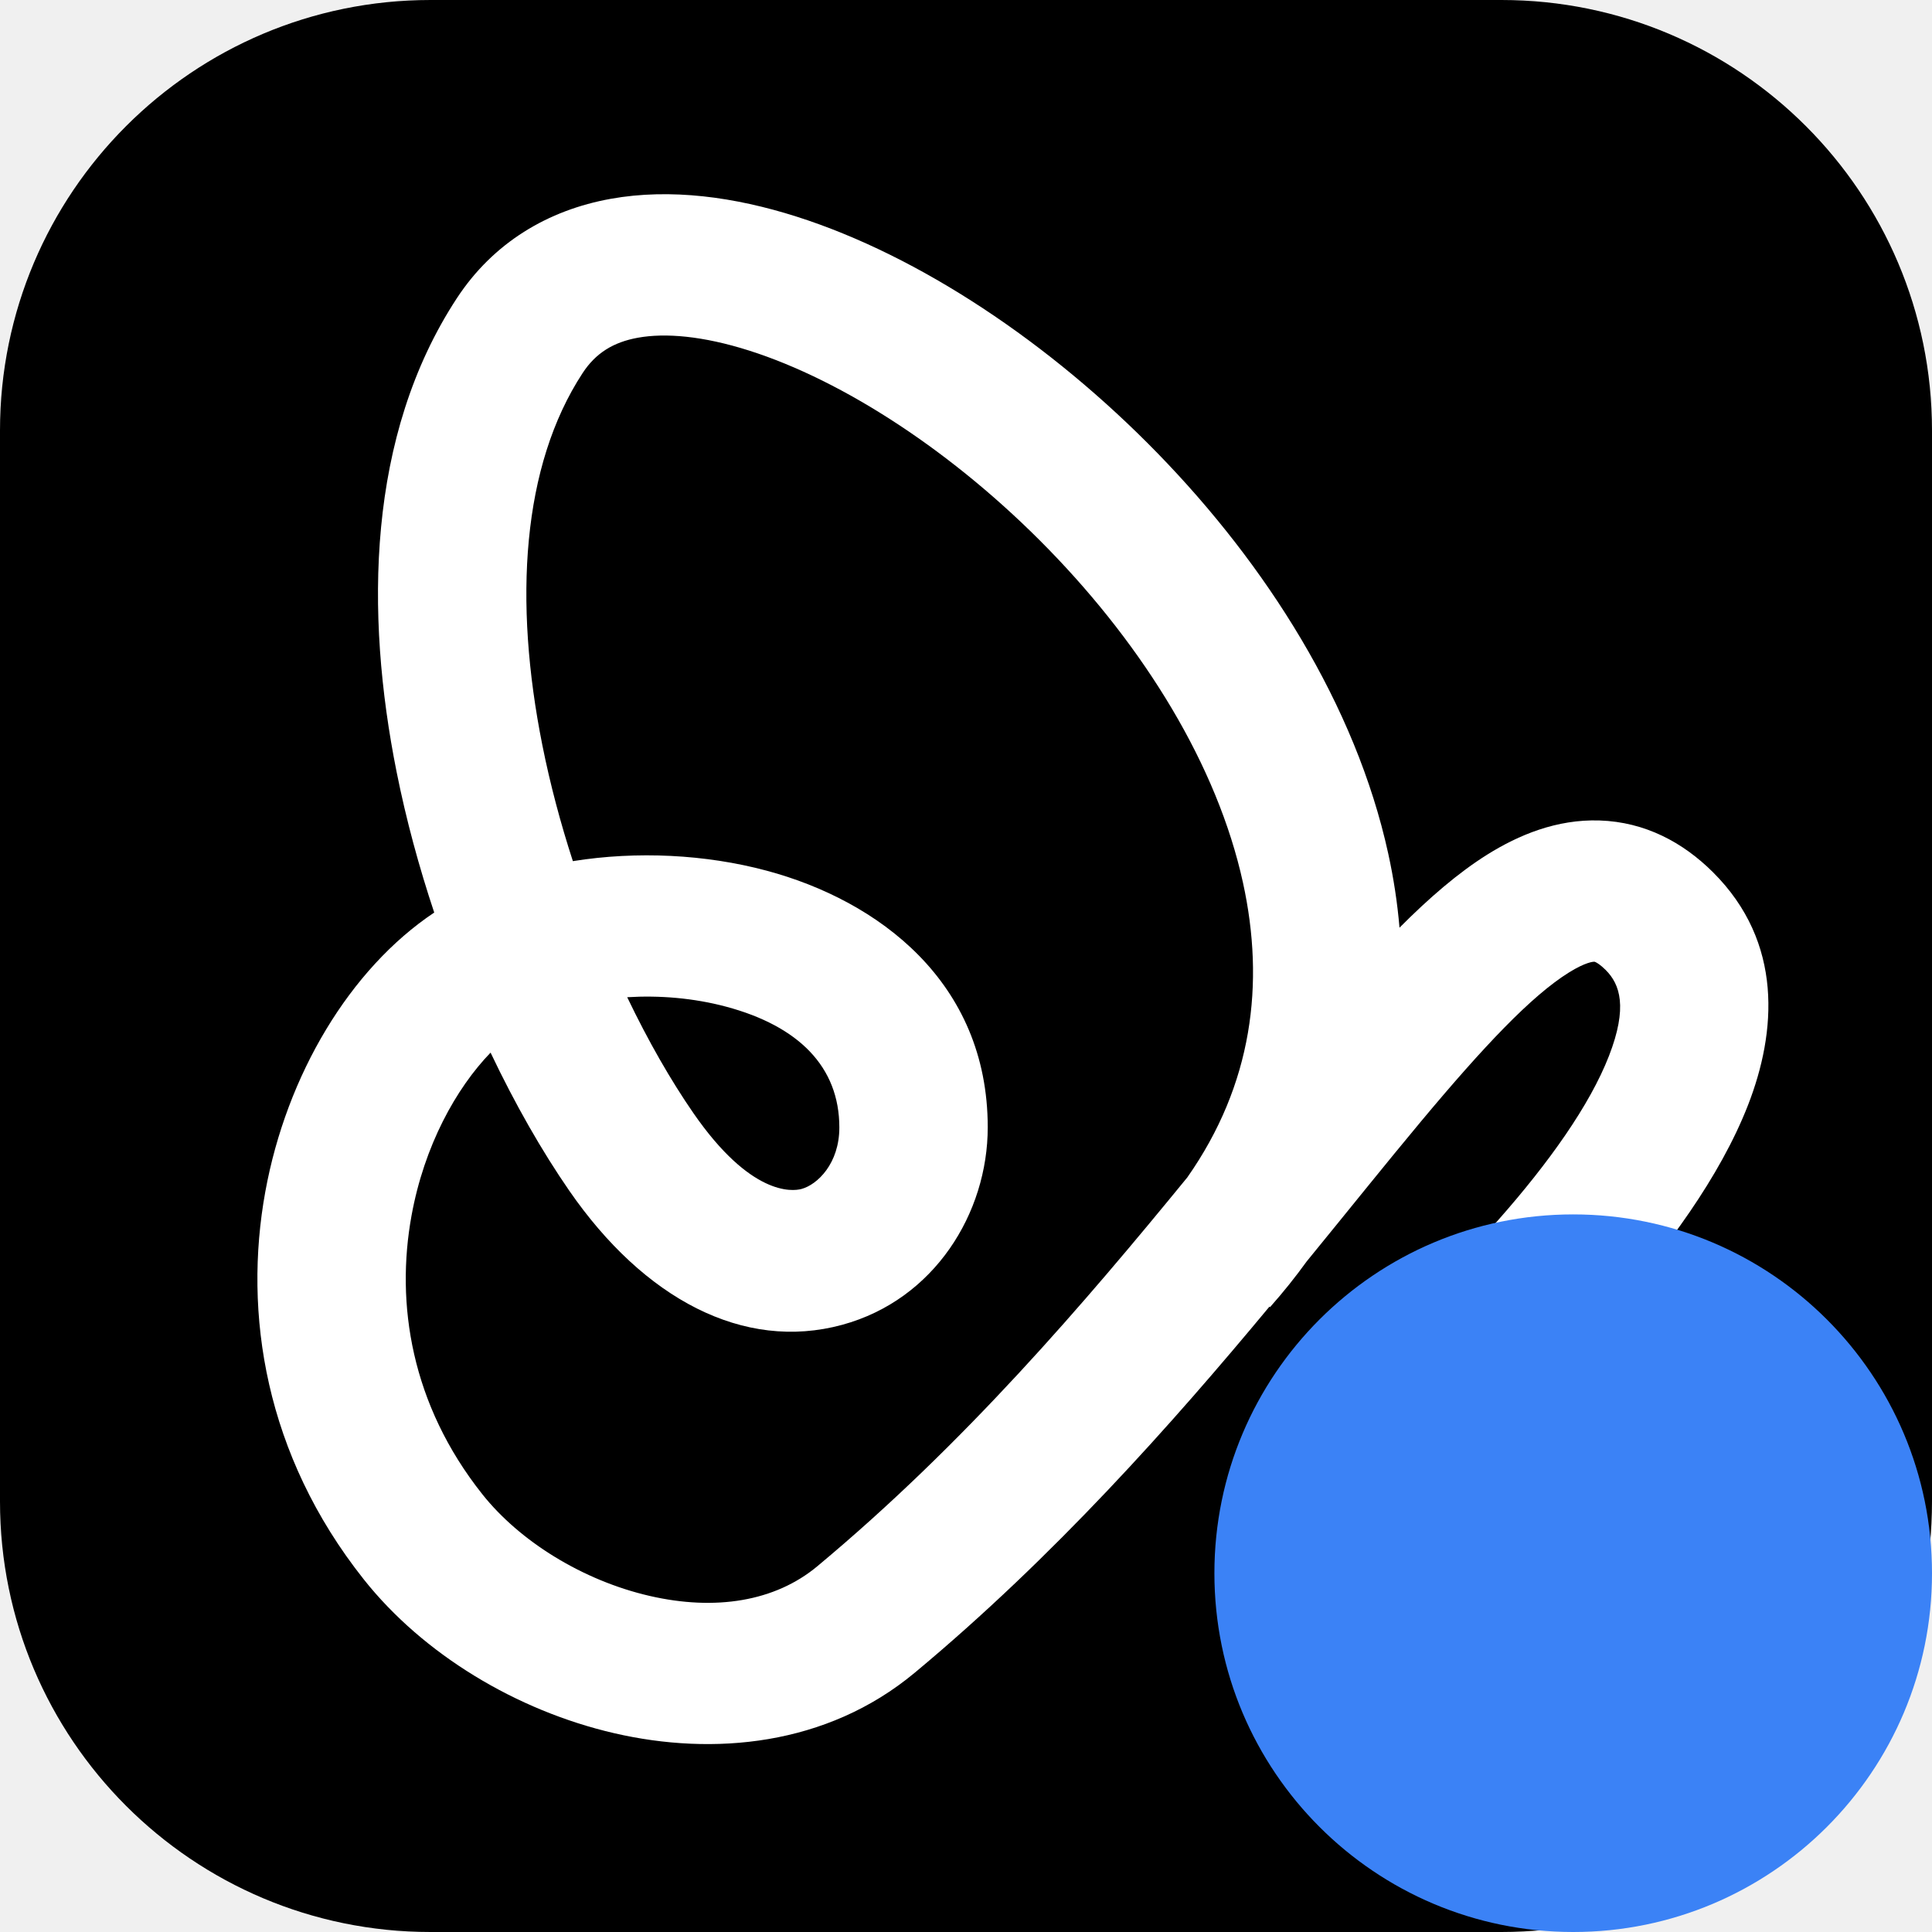
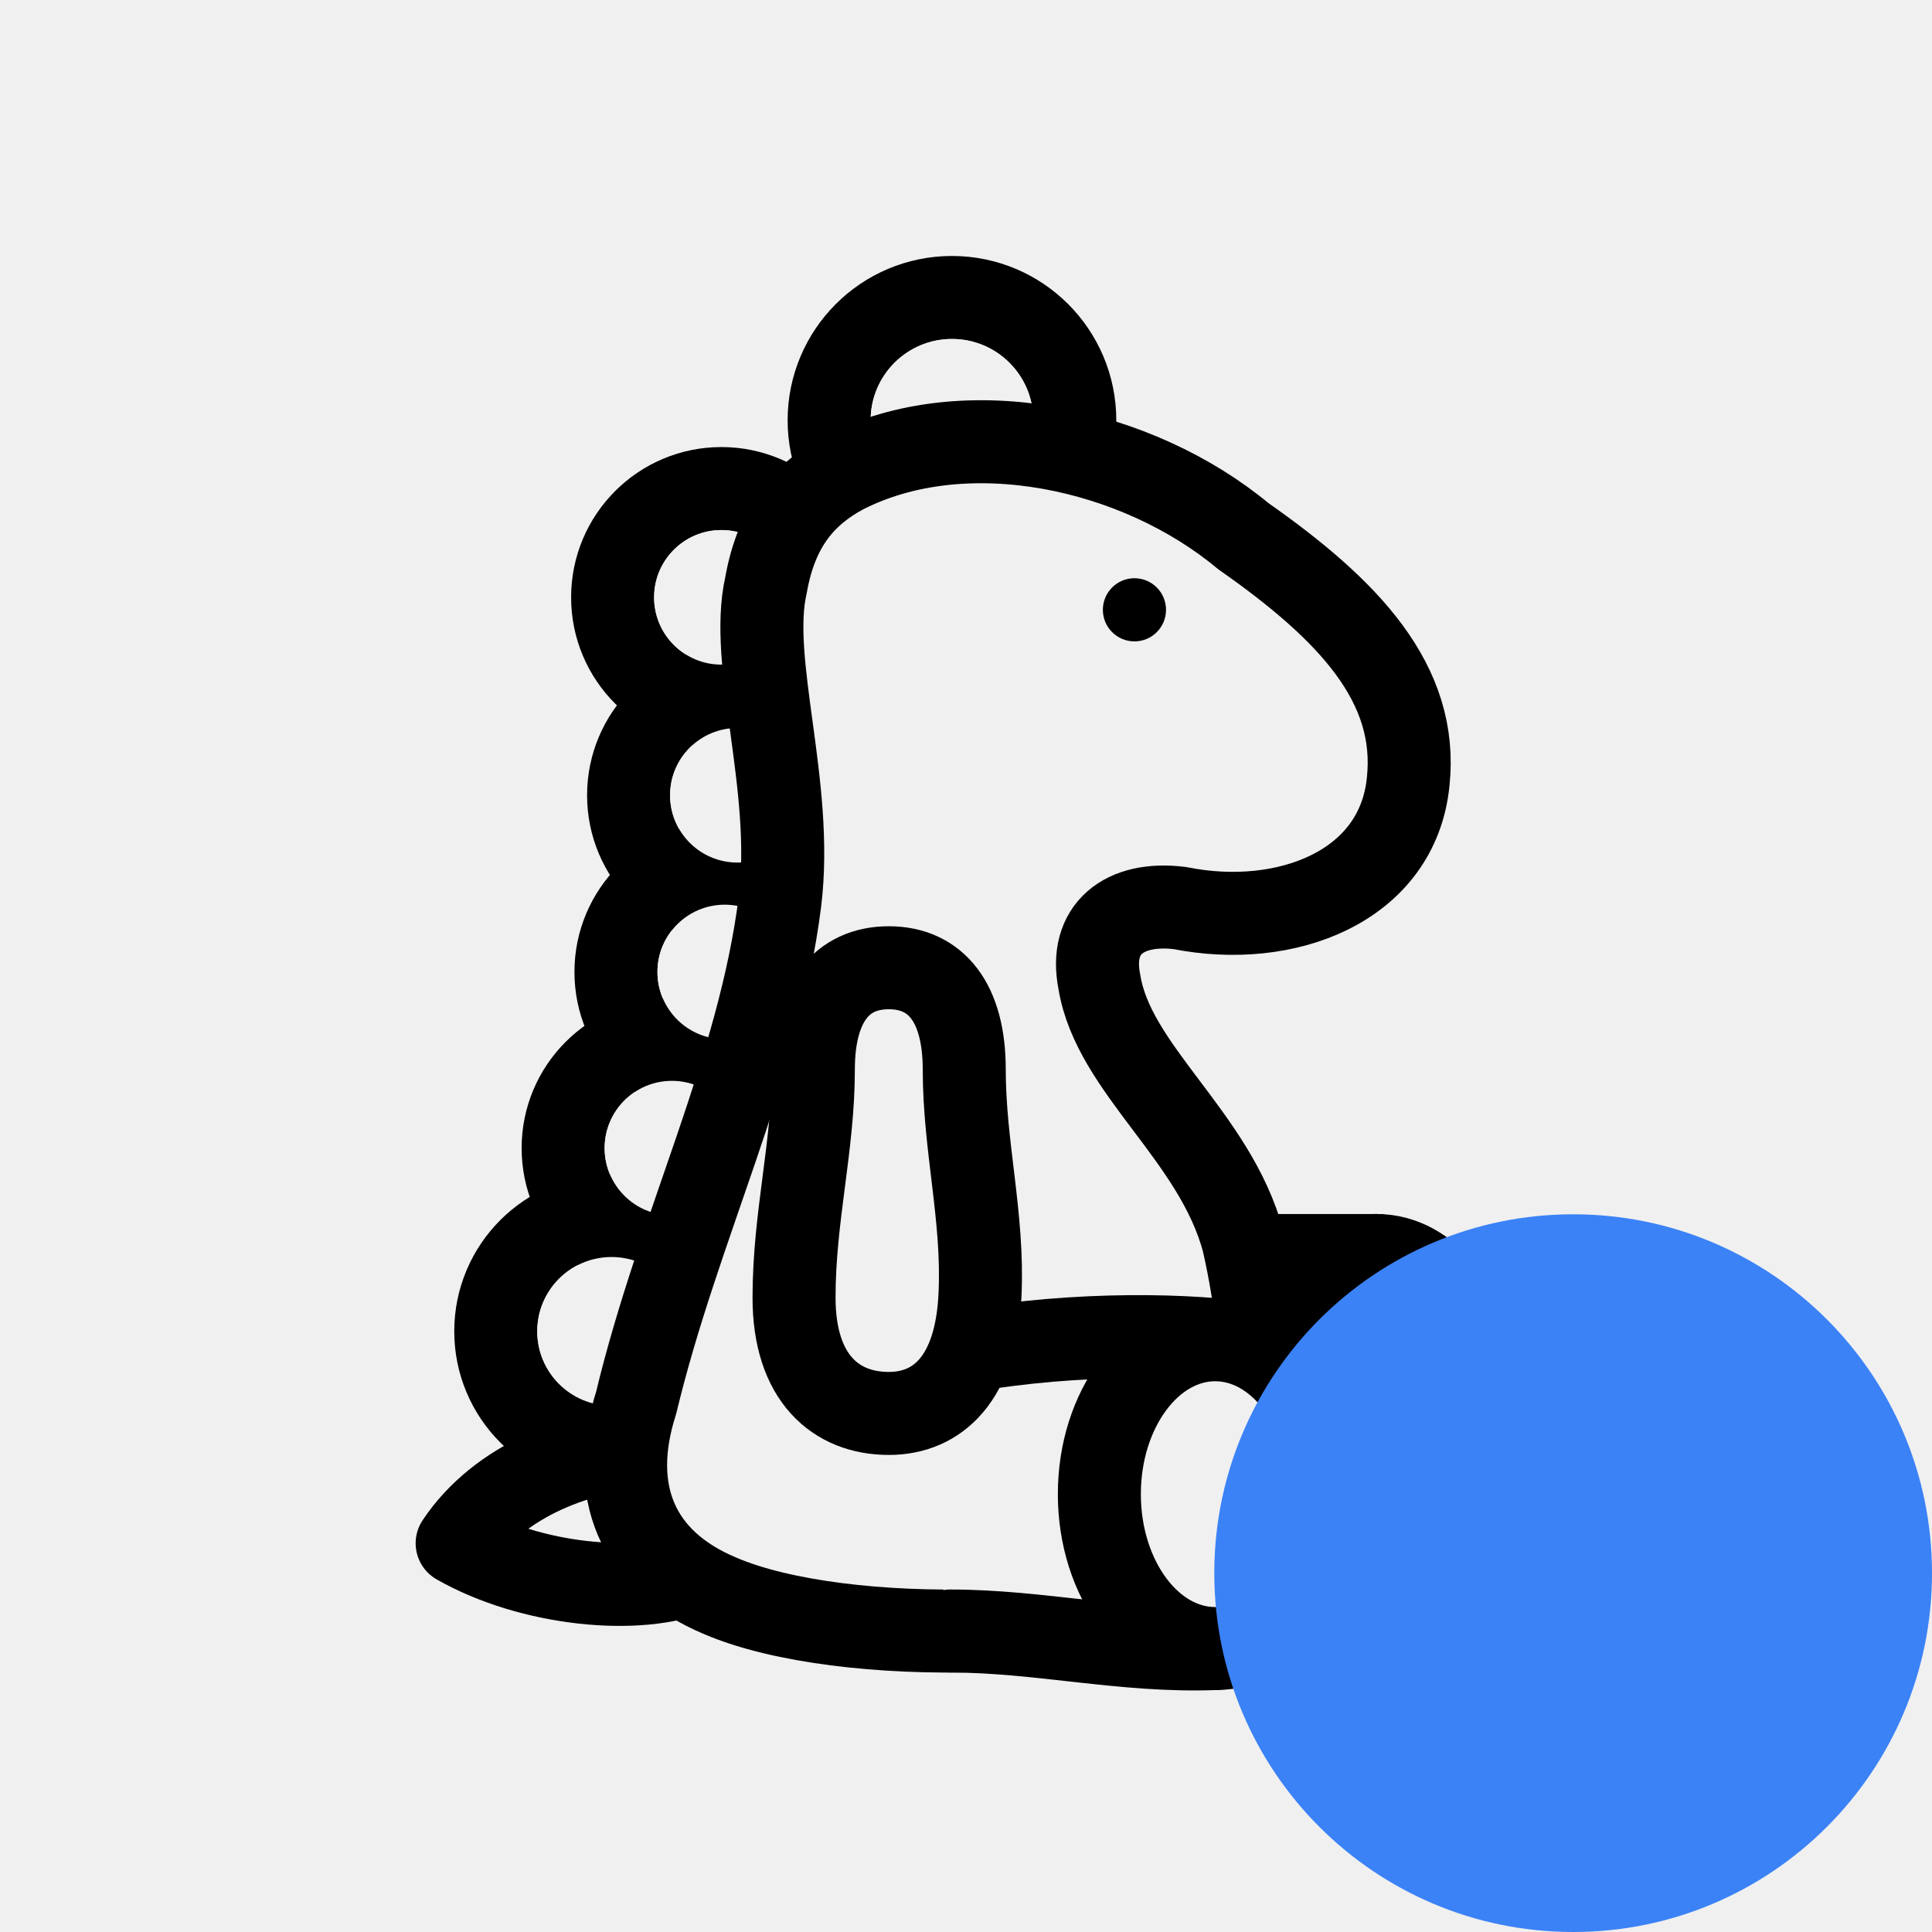
- <svg xmlns="http://www.w3.org/2000/svg" width="48" height="48" viewBox="0 0 700 700" fill="none">
-   <rect width="700" height="700" rx="156" fill="black" />
-   <path transform="translate(350,350) scale(1.05) translate(-350,-350)" d="M291.495 91.399C333.897 104.892 379.155 135.075 416.229 173.191C453.389 211.394 484.429 259.725 495.708 311.251C497.555 319.693 498.865 328.216 499.586 336.776C509.755 326.554 519.867 317.815 529.89 311.547C540.647 304.821 553.808 299.297 568.641 299.785C584.29 300.299 597.395 307.326 607.747 317.632C632.173 341.947 629.612 372.898 619.872 397.936C610.185 422.833 591.557 447.826 572.732 469.124C553.591 490.78 532.713 510.308 516.779 524.318C508.775 531.355 501.936 537.073 497.07 541.052C494.635 543.043 492.689 544.603 491.334 545.679C490.657 546.217 490.126 546.635 489.756 546.926C489.571 547.071 489.425 547.184 489.321 547.265C489.269 547.305 489.227 547.338 489.196 547.362C489.181 547.374 489.168 547.385 489.157 547.393C489.153 547.397 489.147 547.401 489.144 547.403C489.134 547.4 488.837 547.06 473.001 528.499L489.135 547.411C478.157 555.911 462.033 554.334 453.122 543.89C444.213 533.448 445.887 518.094 456.861 509.592C456.863 509.591 456.865 509.588 456.869 509.586C456.88 509.577 456.902 509.561 456.933 509.536C456.997 509.487 457.101 509.404 457.245 509.292C457.533 509.066 457.979 508.715 458.569 508.247C459.749 507.31 461.506 505.901 463.742 504.073C468.216 500.414 474.589 495.088 482.073 488.508C497.114 475.284 516.315 457.282 533.578 437.75C551.157 417.862 565.26 398.01 571.859 381.048C578.403 364.227 575.681 356.302 570.724 351.367C568.928 349.579 567.744 348.902 567.267 348.676C566.888 348.496 566.811 348.52 566.804 348.52C566.605 348.513 563.971 348.537 557.953 352.3C545.161 360.299 528.815 377.492 506.807 403.867C494.927 418.106 481.871 434.435 467.547 451.957C463.709 457.28 459.503 462.538 454.91 467.717L454.702 467.549C420.808 508.347 380.37 553.856 332.335 593.848C301.853 619.226 262.656 622.597 228.642 614.743C194.834 606.936 162.658 587.448 142.217 561.686C108.054 518.631 100.57 469.801 108.223 427.836C115.56 387.606 137.391 351.005 166.502 331.557C161.248 315.813 156.813 299.49 153.519 283.013C142.593 228.368 143.239 167.031 174.28 119.619C186.922 100.31 205.846 89.153 227.387 85.277C248.1 81.55 270.278 84.648 291.495 91.399ZM378.642 206.356C345.773 172.563 307.463 147.917 275.208 137.654C259.096 132.527 246.171 131.514 236.828 133.195C228.314 134.727 222.227 138.497 217.721 145.38C196.712 177.468 193.858 224.004 203.82 273.827C206.532 287.394 210.127 300.834 214.345 313.817C236.45 310.276 260.156 311.463 281.22 317.11C319.621 327.403 357.501 355.419 357.501 405.654C357.501 435.255 339.111 465.136 307.278 473.815C273.211 483.103 238.854 464.822 213.105 427.541C203.716 413.947 194.443 397.766 185.947 379.89C174.028 392.223 163.08 411.953 158.673 436.118C153.128 466.518 158.514 501.286 183.085 532.253C195.993 548.522 217.742 562.031 240.771 567.349C263.594 572.619 284.147 569.24 298.664 557.154C349.383 514.927 390.709 466.547 426.366 422.952C448.879 390.86 453.195 356.06 445.578 321.265C436.703 280.718 411.425 240.06 378.642 206.356ZM306.296 405.722C306.296 384.769 292.223 370.736 267.284 364.051C256.012 361.03 244.156 360.087 233.095 360.771C240.361 375.935 248.168 389.513 255.897 400.704C275.647 429.298 289.989 427.822 293.247 426.934C298.737 425.437 306.296 418.161 306.296 405.722Z" fill="white" />
-   <circle cx="570" cy="570" r="130" fill="#3b82f6" />
+ <svg xmlns="http://www.w3.org/2000/svg" width="48" height="48" viewBox="0 0 1024 1024">
+   <defs>
+     <mask id="dino-lines" maskUnits="userSpaceOnUse" x="0" y="0" width="1024" height="1024">
+       <g transform="translate(512 512) scale(0.93) translate(-470 -507)">
+         <circle cx="268.0" cy="715.2" r="66" fill="none" stroke="#FFFFFF" stroke-width="47.31" stroke-linejoin="round" stroke-linecap="round" />
+         <circle cx="302.4" cy="610.8" r="62" fill="none" stroke="#FFFFFF" stroke-width="47.31" stroke-linejoin="round" stroke-linecap="round" />
+         <circle cx="332.5" cy="510.4" r="62" fill="none" stroke="#FFFFFF" stroke-width="47.31" stroke-linejoin="round" stroke-linecap="round" />
+         <circle cx="339.7" cy="409.7" r="62" fill="none" stroke="#FFFFFF" stroke-width="47.31" stroke-linejoin="round" stroke-linecap="round" />
+         <circle cx="330.6" cy="296.9" r="62" fill="none" stroke="#FFFFFF" stroke-width="47.31" stroke-linejoin="round" stroke-linecap="round" />
+         <circle cx="462" cy="196" r="70" fill="none" stroke="#FFFFFF" stroke-width="47.31" stroke-linejoin="round" stroke-linecap="round" />
+         <circle cx="268.0" cy="715.2" r="42.344" fill="#000000" stroke="none" stroke-width="47.31" stroke-linejoin="round" stroke-linecap="round" />
+         <circle cx="302.4" cy="610.8" r="38.344" fill="#000000" stroke="none" stroke-width="47.31" stroke-linejoin="round" stroke-linecap="round" />
+         <circle cx="332.5" cy="510.4" r="38.344" fill="#000000" stroke="none" stroke-width="47.31" stroke-linejoin="round" stroke-linecap="round" />
+         <circle cx="339.7" cy="409.7" r="38.344" fill="#000000" stroke="none" stroke-width="47.31" stroke-linejoin="round" stroke-linecap="round" />
+         <circle cx="330.6" cy="296.9" r="38.344" fill="#000000" stroke="none" stroke-width="47.31" stroke-linejoin="round" stroke-linecap="round" />
+         <circle cx="462" cy="196" r="46.344" fill="#000000" stroke="none" stroke-width="47.31" stroke-linejoin="round" stroke-linecap="round" />
+         <path d="M296,780 C250,782 204,800 180,836 C222,860 284,866 316,852 Z" fill="#000000" stroke="#FFFFFF" stroke-width="47.31" stroke-linejoin="round" stroke-linecap="round" />
+         <path d="M400,226 C470,190 568,212 628,262 C688,304 728,346 722,402 C716,462 652,486 592,474 C560,470 540,486 546,516 C554,566 612,604 628,664 C644,734 642,806 612,856 C560,892 400,896 330,866 C282,846 266,806 282,756 C306,656 352,566 364,470 C372,404 346,334 356,290 C362,256 378,238 400,226 Z" fill="#000000" stroke="#FFFFFF" stroke-width="47.31" stroke-linejoin="round" stroke-linecap="round" />
+         <path d="M624,704 C646,684 676,672 704,672 L704,812 C670,812 640,790 624,760 Z" fill="#000000" stroke="none" stroke-width="47.31" stroke-linejoin="round" stroke-linecap="round" />
+         <path d="M636,704 C652,684 678,672 704,672" fill="none" stroke="#FFFFFF" stroke-width="47.31" stroke-linejoin="round" stroke-linecap="round" />
+         <path d="M704,672 L630,672" fill="none" stroke="#FFFFFF" stroke-width="47.31" stroke-linejoin="round" stroke-linecap="round" />
+         <ellipse cx="704" cy="742" rx="54" ry="70" fill="#000000" stroke="#FFFFFF" stroke-width="47.31" stroke-linejoin="round" stroke-linecap="round" />
+         <path d="M436,734 C496,718 566,716 612,720 L612,896 C560,898 512,886 461,886 Z" fill="#000000" stroke="none" stroke-width="47.31" stroke-linejoin="round" stroke-linecap="round" />
+         <path d="M436,734 C496,718 566,716 612,720 M612,896 C560,898 512,886 461,886" fill="none" stroke="#FFFFFF" stroke-width="47.31" stroke-linejoin="round" stroke-linecap="round" />
+         <ellipse cx="612" cy="808" rx="66" ry="88" fill="#000000" stroke="#FFFFFF" stroke-width="47.31" stroke-linejoin="round" stroke-linecap="round" />
+         <path d="M426,508 C453,508 469,528 469,566 C469,610 480,650 478,694 C476,742 454,762 426,762 C396,762 372,742 372,696 C372,650 383,610 383,566 C383,528 399,508 426,508 Z" fill="#000000" stroke="#FFFFFF" stroke-width="47.31" stroke-linejoin="round" stroke-linecap="round" />
+         <circle cx="566" cy="304" r="18" fill="#FFFFFF" />
+       </g>
+     </mask>
+   </defs>
+   <rect width="1024" height="1024" fill="#000000" mask="url(#dino-lines)" />
+   <circle cx="833.8" cy="833.8" r="190.2" fill="#3b82f6" />
</svg>
